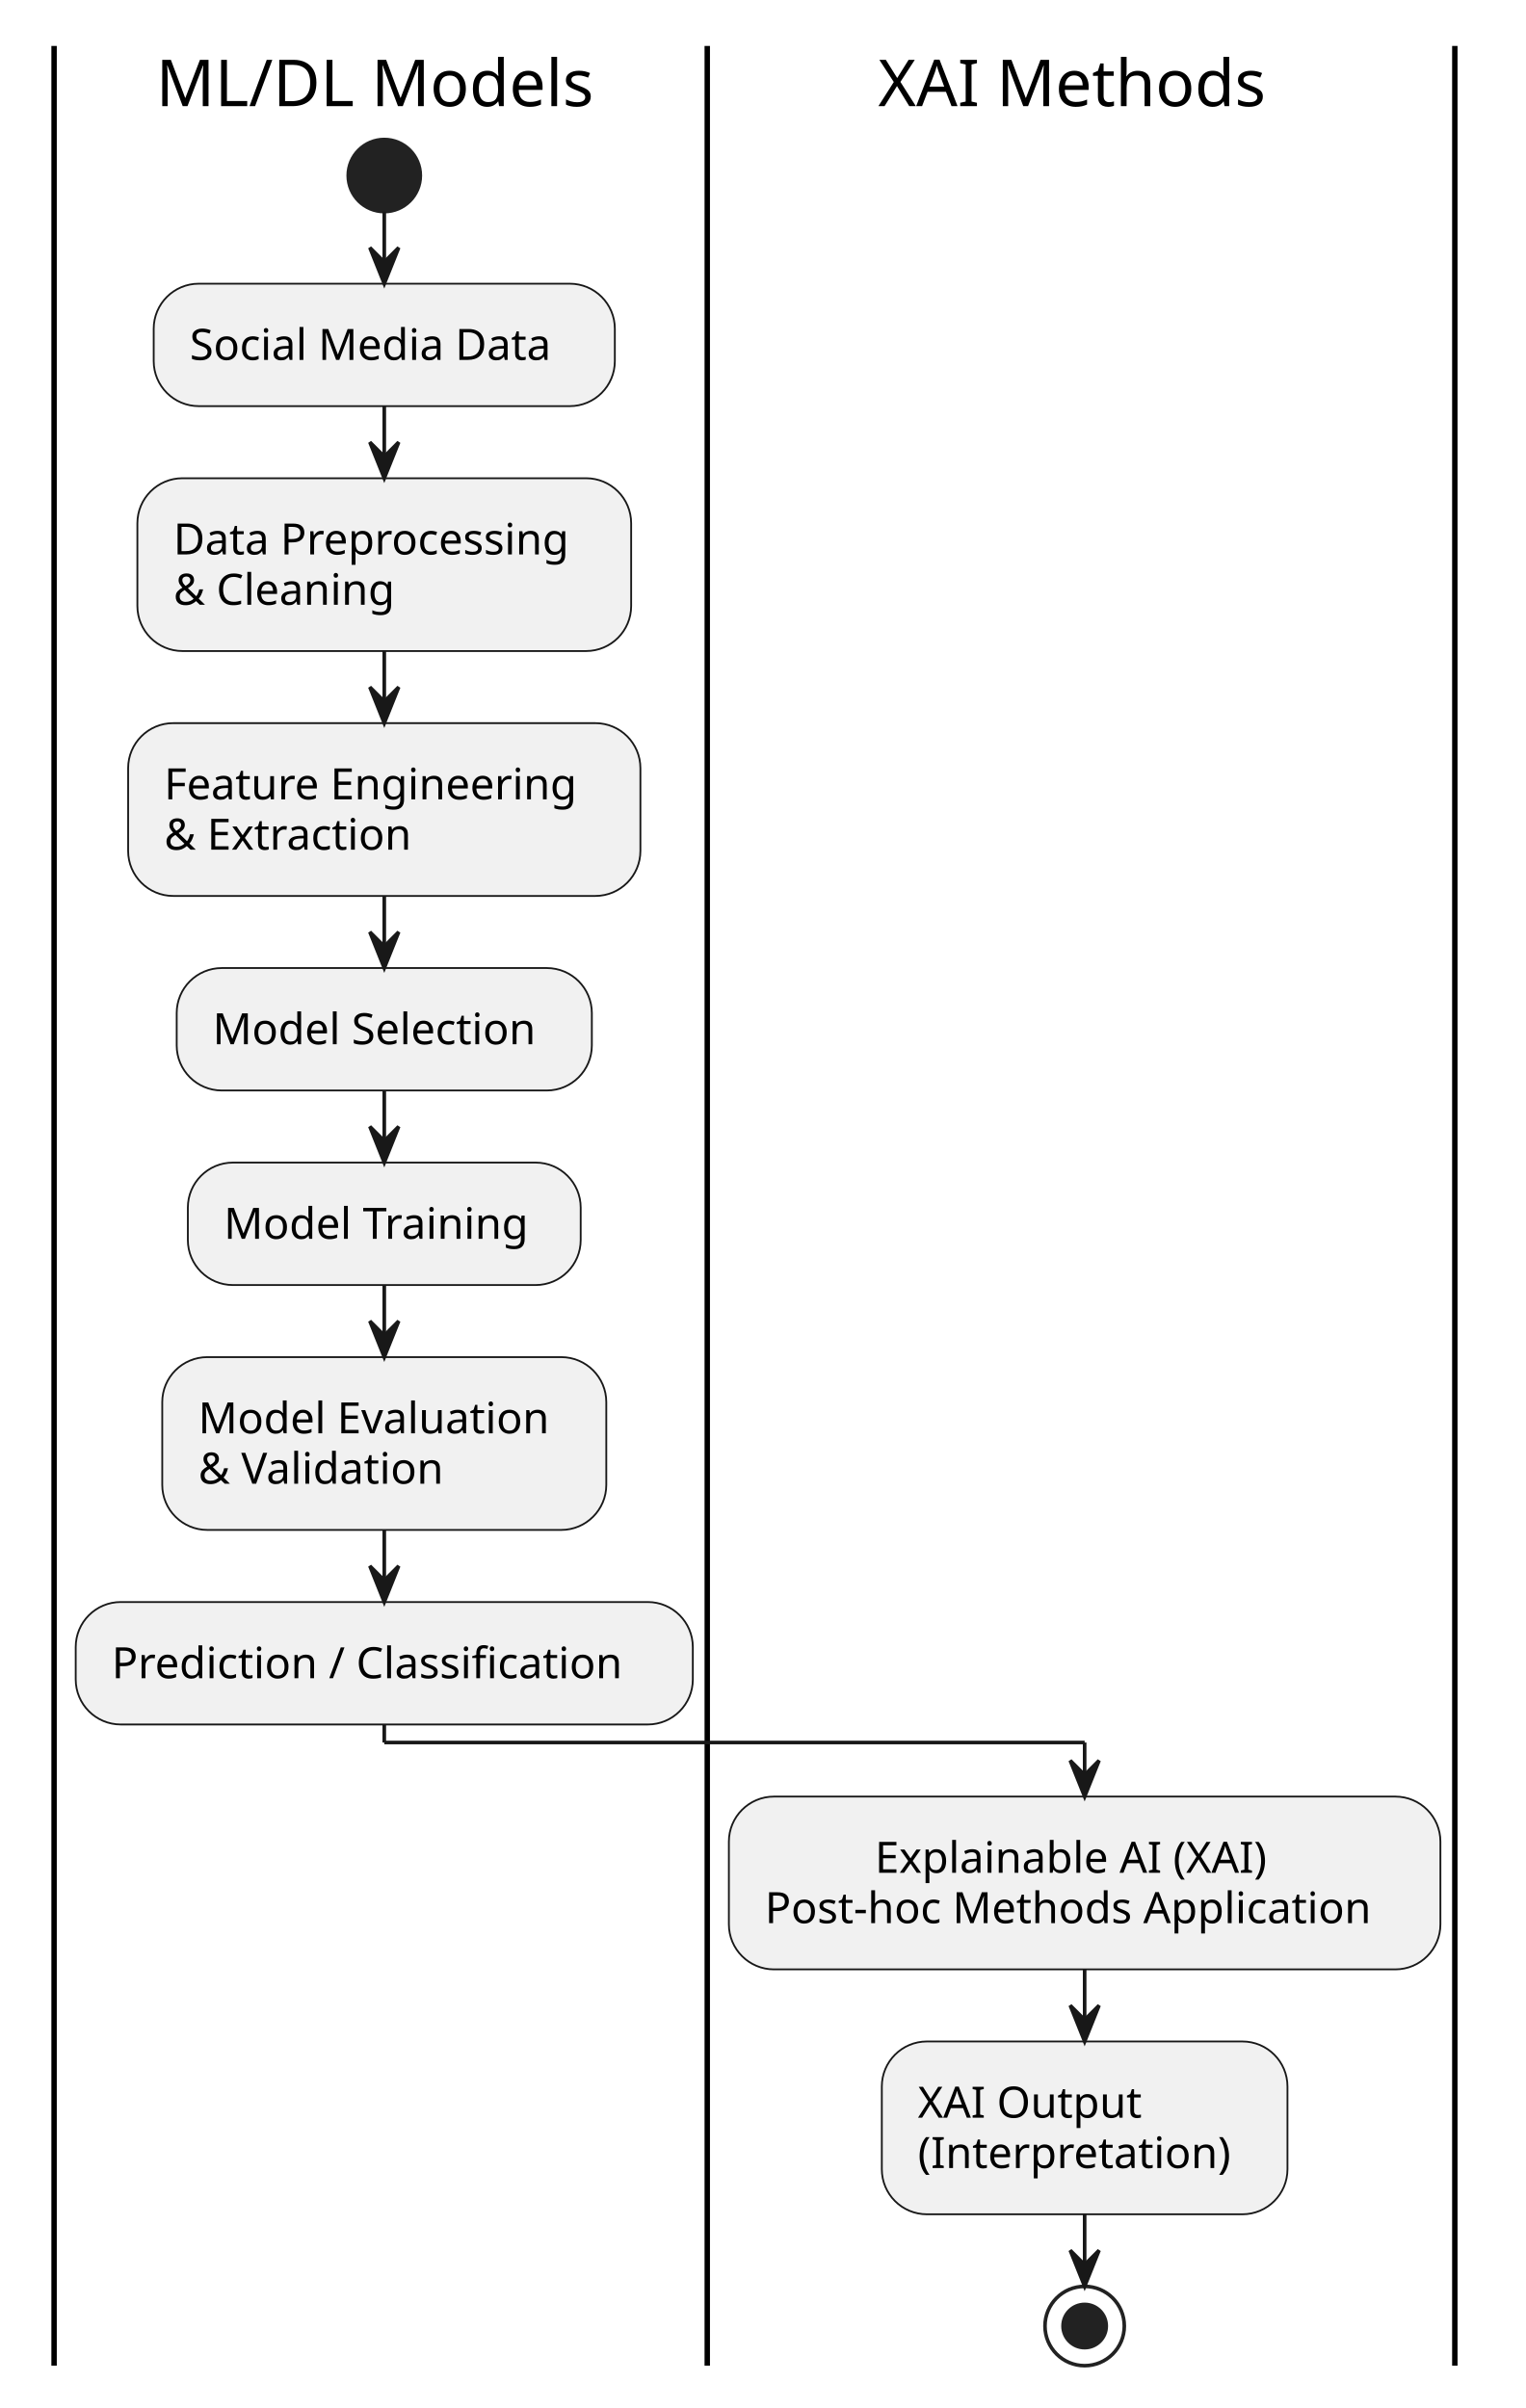
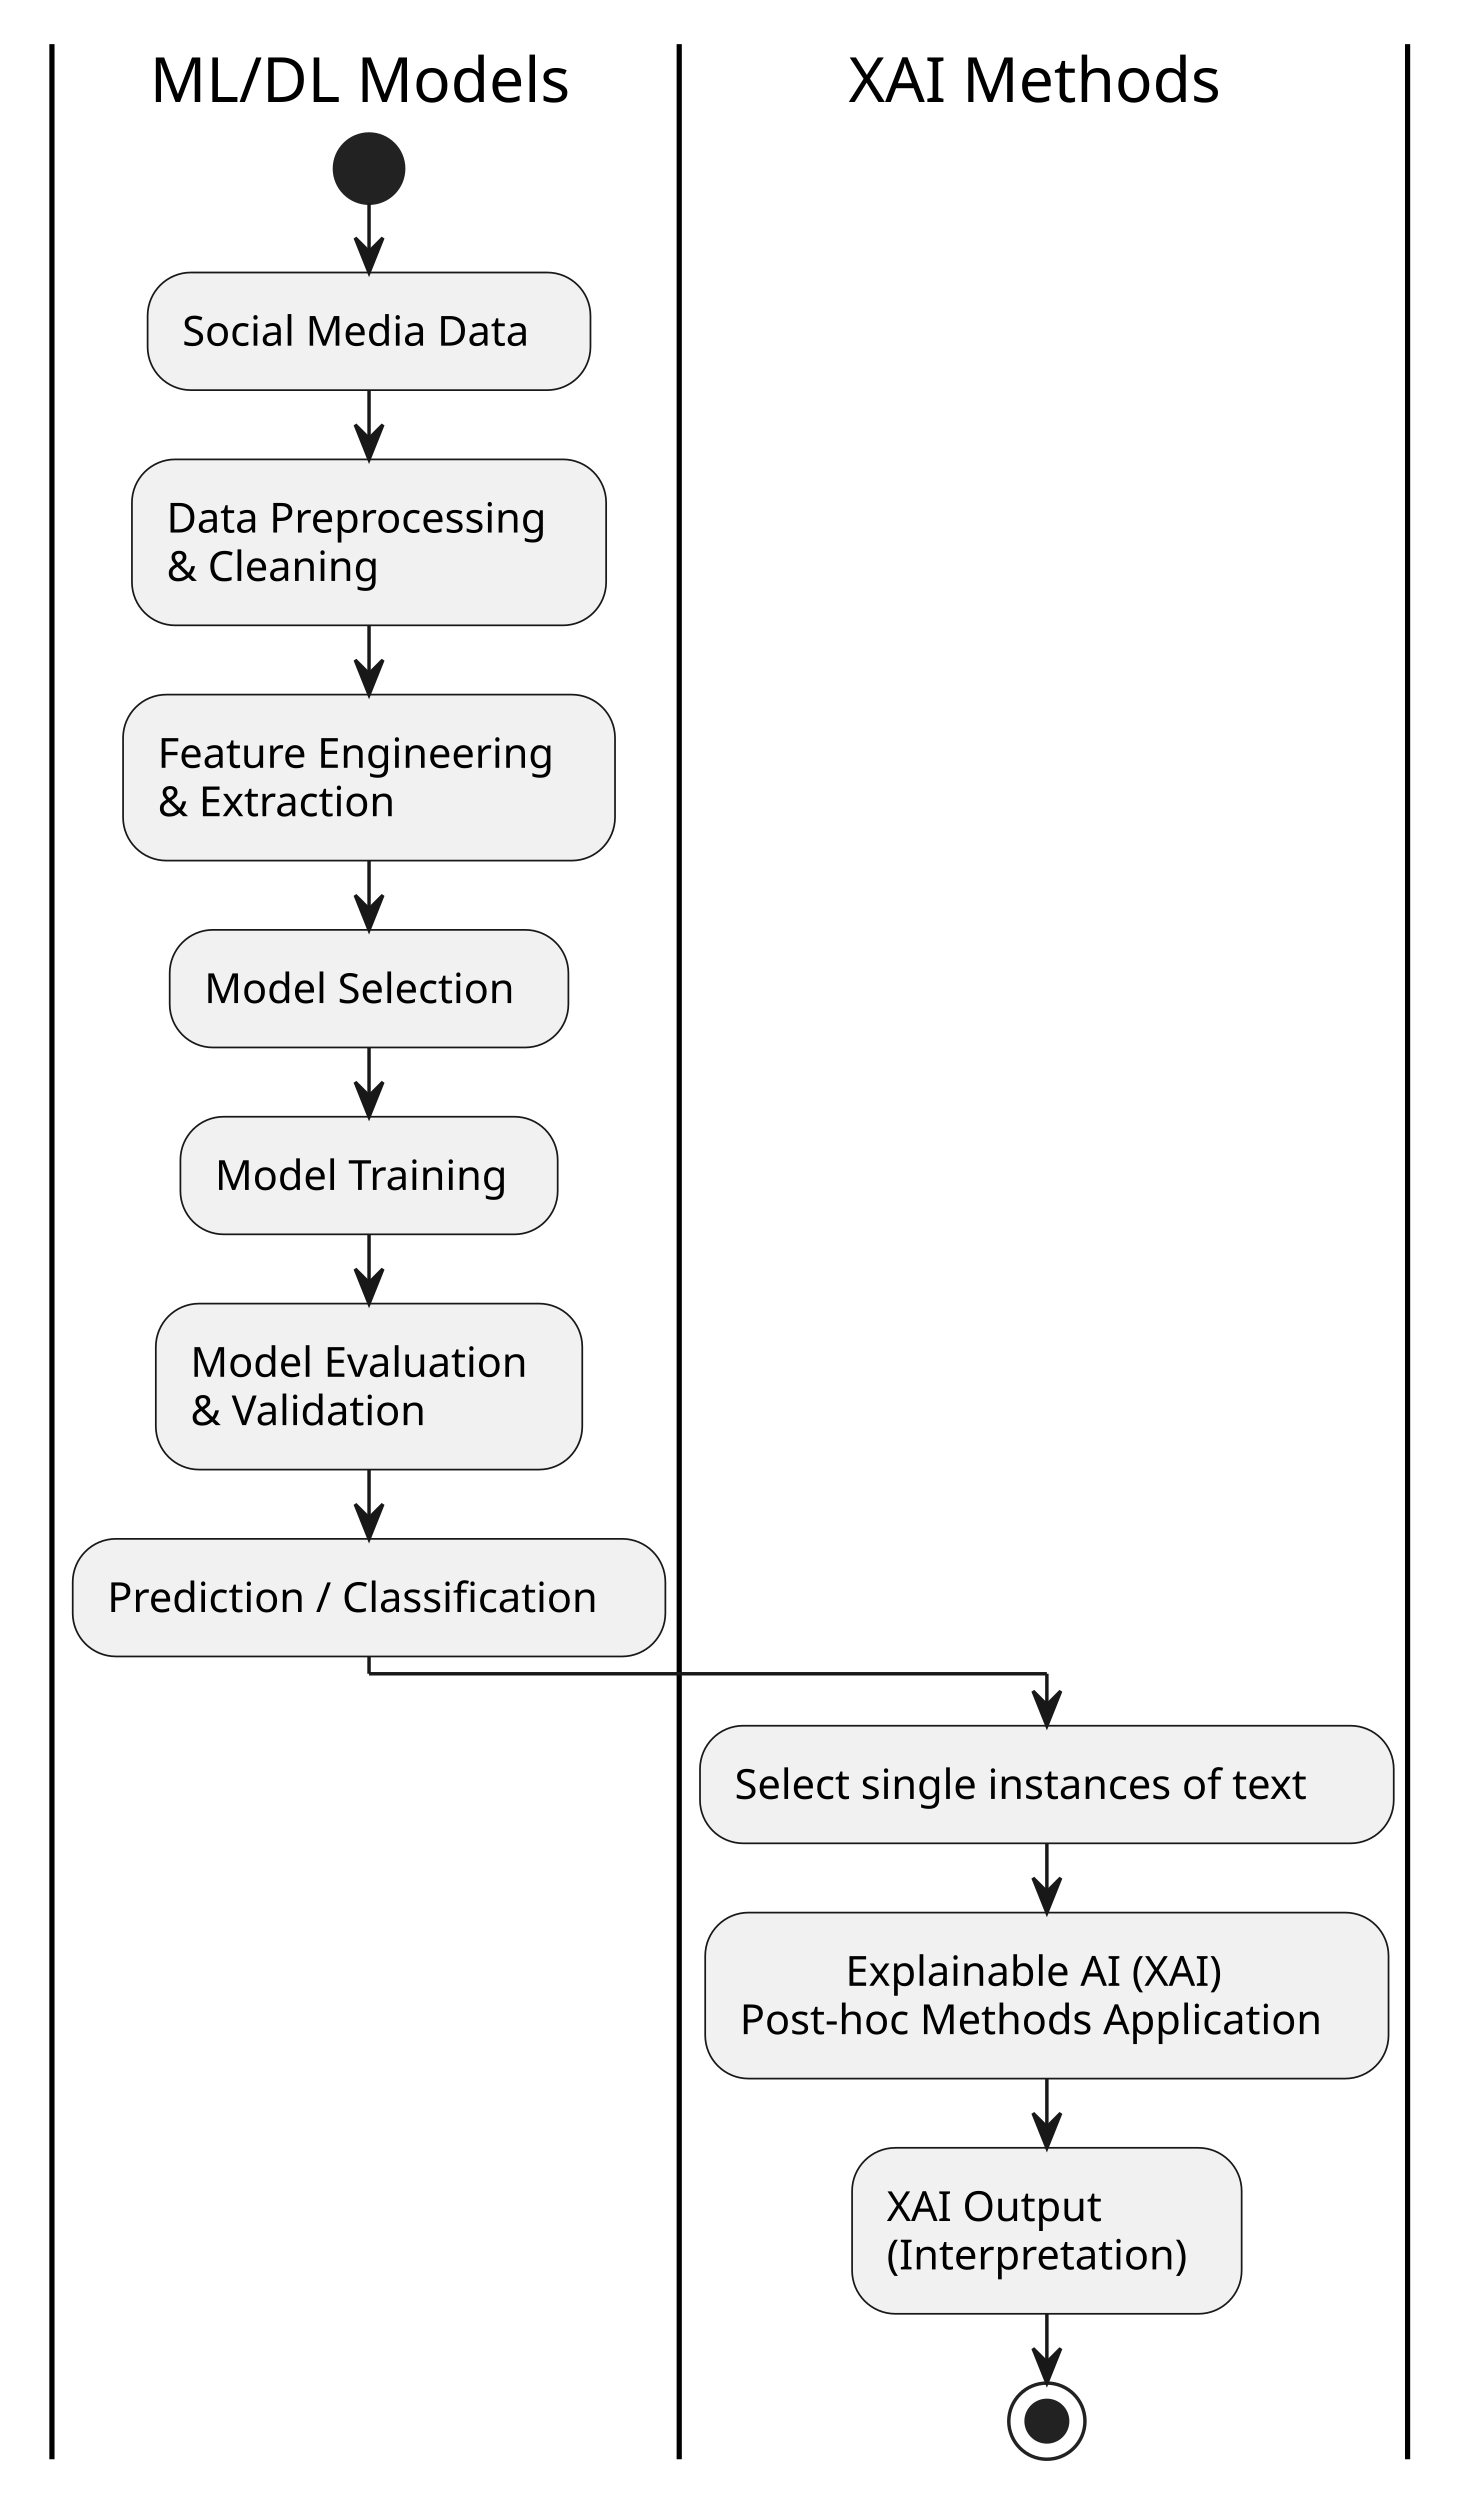
- <svg xmlns="http://www.w3.org/2000/svg" contentStyleType="text/css" data-diagram-type="ACTIVITY" height="668px" preserveAspectRatio="none" style="width:423px;height:668px;background:#FFFFFF;" version="1.1" viewBox="0 0 423 668" width="423px" zoomAndPan="magnify">
+ <svg xmlns="http://www.w3.org/2000/svg" contentStyleType="text/css" data-diagram-type="ACTIVITY" height="722px" preserveAspectRatio="none" style="width:426px;height:722px;background:#FFFFFF;" version="1.1" viewBox="0 0 426 722" width="426px" zoomAndPan="magnify">
  <defs />
  <g>
-     <rect fill="none" height="20.953" style="stroke:none;stroke-width:1;" width="390.367" x="15" y="12.745" />
+     <rect fill="none" height="20.953" style="stroke:none;stroke-width:1;" width="393.373" x="15" y="12.745" />
    <ellipse cx="106.58" cy="48.698" fill="#222222" rx="10" ry="10" style="stroke:#222222;stroke-width:1;" />
    <rect fill="#F1F1F1" height="33.969" rx="12.5" ry="12.5" style="stroke:#181818;stroke-width:0.5;" width="127.9" x="42.63" y="78.698" />
    <text fill="#000000" font-family="sans-serif" font-size="12" lengthAdjust="spacing" textLength="107.9" x="52.63" y="99.837">Social Media Data</text>
    <rect fill="#F1F1F1" height="47.938" rx="12.5" ry="12.5" style="stroke:#181818;stroke-width:0.5;" width="136.953" x="38.103" y="132.667" />
    <text fill="#000000" font-family="sans-serif" font-size="12" lengthAdjust="spacing" textLength="116.953" x="48.103" y="153.806">Data Preprocessing</text>
    <text fill="#000000" font-family="sans-serif" font-size="12" lengthAdjust="spacing" textLength="65.783" x="48.103" y="167.774">&amp; Cleaning</text>
    <rect fill="#F1F1F1" height="47.938" rx="12.5" ry="12.5" style="stroke:#181818;stroke-width:0.5;" width="142.08" x="35.54" y="200.605" />
    <text fill="#000000" font-family="sans-serif" font-size="12" lengthAdjust="spacing" textLength="122.08" x="45.54" y="221.743">Feature Engineering</text>
    <text fill="#000000" font-family="sans-serif" font-size="12" lengthAdjust="spacing" textLength="74.432" x="45.54" y="235.712">&amp; Extraction</text>
    <rect fill="#F1F1F1" height="33.969" rx="12.5" ry="12.5" style="stroke:#181818;stroke-width:0.5;" width="115.144" x="49.008" y="268.542" />
    <text fill="#000000" font-family="sans-serif" font-size="12" lengthAdjust="spacing" textLength="95.144" x="59.008" y="289.681">Model Selection</text>
    <rect fill="#F1F1F1" height="33.969" rx="12.5" ry="12.5" style="stroke:#181818;stroke-width:0.5;" width="108.957" x="52.102" y="322.511" />
    <text fill="#000000" font-family="sans-serif" font-size="12" lengthAdjust="spacing" textLength="88.957" x="62.102" y="343.649">Model Training</text>
    <rect fill="#F1F1F1" height="47.938" rx="12.5" ry="12.5" style="stroke:#181818;stroke-width:0.5;" width="123.16" x="45" y="376.479" />
    <text fill="#000000" font-family="sans-serif" font-size="12" lengthAdjust="spacing" textLength="103.16" x="55" y="397.618">Model Evaluation</text>
    <text fill="#000000" font-family="sans-serif" font-size="12" lengthAdjust="spacing" textLength="73.359" x="55" y="411.587">&amp; Validation</text>
    <rect fill="#F1F1F1" height="33.969" rx="12.5" ry="12.5" style="stroke:#181818;stroke-width:0.5;" width="171.16" x="21" y="444.417" />
    <text fill="#000000" font-family="sans-serif" font-size="12" lengthAdjust="spacing" textLength="151.16" x="31" y="465.556">Prediction / Classification</text>
-     <line style="stroke:#000000;stroke-width:1.5;" x1="15" x2="15" y1="12.745" y2="656.261" />
-     <rect fill="#F1F1F1" height="47.938" rx="12.5" ry="12.5" style="stroke:#181818;stroke-width:0.5;" width="197.346" x="202.16" y="498.386" />
-     <text fill="#000000" font-family="sans-serif" font-size="12" lengthAdjust="spacing" textLength="118.324" x="242.676" y="519.524">Explainable AI (XAI)</text>
-     <text fill="#000000" font-family="sans-serif" font-size="12" lengthAdjust="spacing" textLength="177.346" x="212.16" y="533.493">Post-hoc Methods Application</text>
-     <rect fill="#F1F1F1" height="47.938" rx="12.5" ry="12.5" style="stroke:#181818;stroke-width:0.5;" width="112.508" x="244.579" y="566.323" />
-     <text fill="#000000" font-family="sans-serif" font-size="12" lengthAdjust="spacing" textLength="65.467" x="254.579" y="587.462">XAI Output</text>
-     <text fill="#000000" font-family="sans-serif" font-size="12" lengthAdjust="spacing" textLength="92.508" x="254.579" y="601.431">(Interpretation)</text>
-     <ellipse cx="300.833" cy="645.261" fill="none" rx="11" ry="11" style="stroke:#222222;stroke-width:1;" />
-     <ellipse cx="300.833" cy="645.261" fill="#222222" rx="6" ry="6" style="stroke:#222222;stroke-width:1;" />
-     <line style="stroke:#000000;stroke-width:1.5;" x1="196.16" x2="196.16" y1="12.745" y2="656.261" />
-     <line style="stroke:#000000;stroke-width:1.5;" x1="403.506" x2="403.506" y1="12.745" y2="656.261" />
+     <line style="stroke:#000000;stroke-width:1.5;" x1="15" x2="15" y1="12.745" y2="710.23" />
+     <rect fill="#F1F1F1" height="33.969" rx="12.5" ry="12.5" style="stroke:#181818;stroke-width:0.5;" width="200.352" x="202.16" y="498.386" />
+     <text fill="#000000" font-family="sans-serif" font-size="12" lengthAdjust="spacing" textLength="180.352" x="212.16" y="519.524">Select single instances of text</text>
+     <rect fill="#F1F1F1" height="47.938" rx="12.5" ry="12.5" style="stroke:#181818;stroke-width:0.5;" width="197.346" x="203.663" y="552.355" />
+     <text fill="#000000" font-family="sans-serif" font-size="12" lengthAdjust="spacing" textLength="118.324" x="244.179" y="573.493">Explainable AI (XAI)</text>
+     <text fill="#000000" font-family="sans-serif" font-size="12" lengthAdjust="spacing" textLength="177.346" x="213.663" y="587.462">Post-hoc Methods Application</text>
+     <rect fill="#F1F1F1" height="47.938" rx="12.5" ry="12.5" style="stroke:#181818;stroke-width:0.5;" width="112.508" x="246.082" y="620.292" />
+     <text fill="#000000" font-family="sans-serif" font-size="12" lengthAdjust="spacing" textLength="65.467" x="256.082" y="641.431">XAI Output</text>
+     <text fill="#000000" font-family="sans-serif" font-size="12" lengthAdjust="spacing" textLength="92.508" x="256.082" y="655.399">(Interpretation)</text>
+     <ellipse cx="302.336" cy="699.23" fill="none" rx="11" ry="11" style="stroke:#222222;stroke-width:1;" />
+     <ellipse cx="302.336" cy="699.23" fill="#222222" rx="6" ry="6" style="stroke:#222222;stroke-width:1;" />
+     <line style="stroke:#000000;stroke-width:1.5;" x1="196.16" x2="196.16" y1="12.745" y2="710.23" />
+     <line style="stroke:#000000;stroke-width:1.5;" x1="406.512" x2="406.512" y1="12.745" y2="710.23" />
    <line style="stroke:#181818;stroke-width:1;" x1="106.58" x2="106.58" y1="58.698" y2="78.698" />
    <polygon fill="#181818" points="102.58,68.698,106.58,78.698,110.58,68.698,106.58,72.698" style="stroke:#181818;stroke-width:1;" />
    <line style="stroke:#181818;stroke-width:1;" x1="106.58" x2="106.58" y1="112.667" y2="132.667" />
    <polygon fill="#181818" points="102.58,122.667,106.58,132.667,110.58,122.667,106.58,126.667" style="stroke:#181818;stroke-width:1;" />
    <line style="stroke:#181818;stroke-width:1;" x1="106.58" x2="106.58" y1="180.605" y2="200.605" />
    <polygon fill="#181818" points="102.58,190.605,106.58,200.605,110.58,190.605,106.58,194.605" style="stroke:#181818;stroke-width:1;" />
    <line style="stroke:#181818;stroke-width:1;" x1="106.58" x2="106.58" y1="248.542" y2="268.542" />
    <polygon fill="#181818" points="102.58,258.542,106.58,268.542,110.58,258.542,106.58,262.542" style="stroke:#181818;stroke-width:1;" />
    <line style="stroke:#181818;stroke-width:1;" x1="106.58" x2="106.58" y1="302.511" y2="322.511" />
    <polygon fill="#181818" points="102.58,312.511,106.58,322.511,110.58,312.511,106.58,316.511" style="stroke:#181818;stroke-width:1;" />
    <line style="stroke:#181818;stroke-width:1;" x1="106.58" x2="106.58" y1="356.479" y2="376.479" />
    <polygon fill="#181818" points="102.58,366.479,106.58,376.479,110.58,366.479,106.58,370.479" style="stroke:#181818;stroke-width:1;" />
    <line style="stroke:#181818;stroke-width:1;" x1="106.58" x2="106.58" y1="424.417" y2="444.417" />
    <polygon fill="#181818" points="102.58,434.417,106.58,444.417,110.58,434.417,106.58,438.417" style="stroke:#181818;stroke-width:1;" />
-     <line style="stroke:#181818;stroke-width:1;" x1="300.833" x2="300.833" y1="546.323" y2="566.323" />
-     <polygon fill="#181818" points="296.833,556.323,300.833,566.323,304.833,556.323,300.833,560.323" style="stroke:#181818;stroke-width:1;" />
-     <line style="stroke:#181818;stroke-width:1;" x1="300.833" x2="300.833" y1="614.261" y2="634.261" />
-     <polygon fill="#181818" points="296.833,624.261,300.833,634.261,304.833,624.261,300.833,628.261" style="stroke:#181818;stroke-width:1;" />
+     <line style="stroke:#181818;stroke-width:1;" x1="302.336" x2="302.336" y1="532.355" y2="552.355" />
+     <polygon fill="#181818" points="298.336,542.355,302.336,552.355,306.336,542.355,302.336,546.355" style="stroke:#181818;stroke-width:1;" />
+     <line style="stroke:#181818;stroke-width:1;" x1="302.336" x2="302.336" y1="600.292" y2="620.292" />
+     <polygon fill="#181818" points="298.336,610.292,302.336,620.292,306.336,610.292,302.336,614.292" style="stroke:#181818;stroke-width:1;" />
+     <line style="stroke:#181818;stroke-width:1;" x1="302.336" x2="302.336" y1="668.23" y2="688.23" />
+     <polygon fill="#181818" points="298.336,678.23,302.336,688.23,306.336,678.23,302.336,682.23" style="stroke:#181818;stroke-width:1;" />
    <line style="stroke:#181818;stroke-width:1;" x1="106.58" x2="106.58" y1="478.386" y2="483.386" />
-     <line style="stroke:#181818;stroke-width:1;" x1="106.58" x2="300.833" y1="483.386" y2="483.386" />
-     <line style="stroke:#181818;stroke-width:1;" x1="300.833" x2="300.833" y1="483.386" y2="498.386" />
-     <polygon fill="#181818" points="296.833,488.386,300.833,498.386,304.833,488.386,300.833,492.386" style="stroke:#181818;stroke-width:1;" />
+     <line style="stroke:#181818;stroke-width:1;" x1="106.58" x2="302.336" y1="483.386" y2="483.386" />
+     <line style="stroke:#181818;stroke-width:1;" x1="302.336" x2="302.336" y1="483.386" y2="498.386" />
+     <polygon fill="#181818" points="298.336,488.386,302.336,498.386,306.336,488.386,302.336,492.386" style="stroke:#181818;stroke-width:1;" />
    <text fill="#000000" font-family="sans-serif" font-size="18" lengthAdjust="spacing" textLength="124.655" x="43.252" y="29.453">ML/DL Models</text>
-     <text fill="#000000" font-family="sans-serif" font-size="18" lengthAdjust="spacing" textLength="112.561" x="243.552" y="29.453">XAI Methods</text>
+     <text fill="#000000" font-family="sans-serif" font-size="18" lengthAdjust="spacing" textLength="112.561" x="245.055" y="29.453">XAI Methods</text>
  </g>
</svg>
